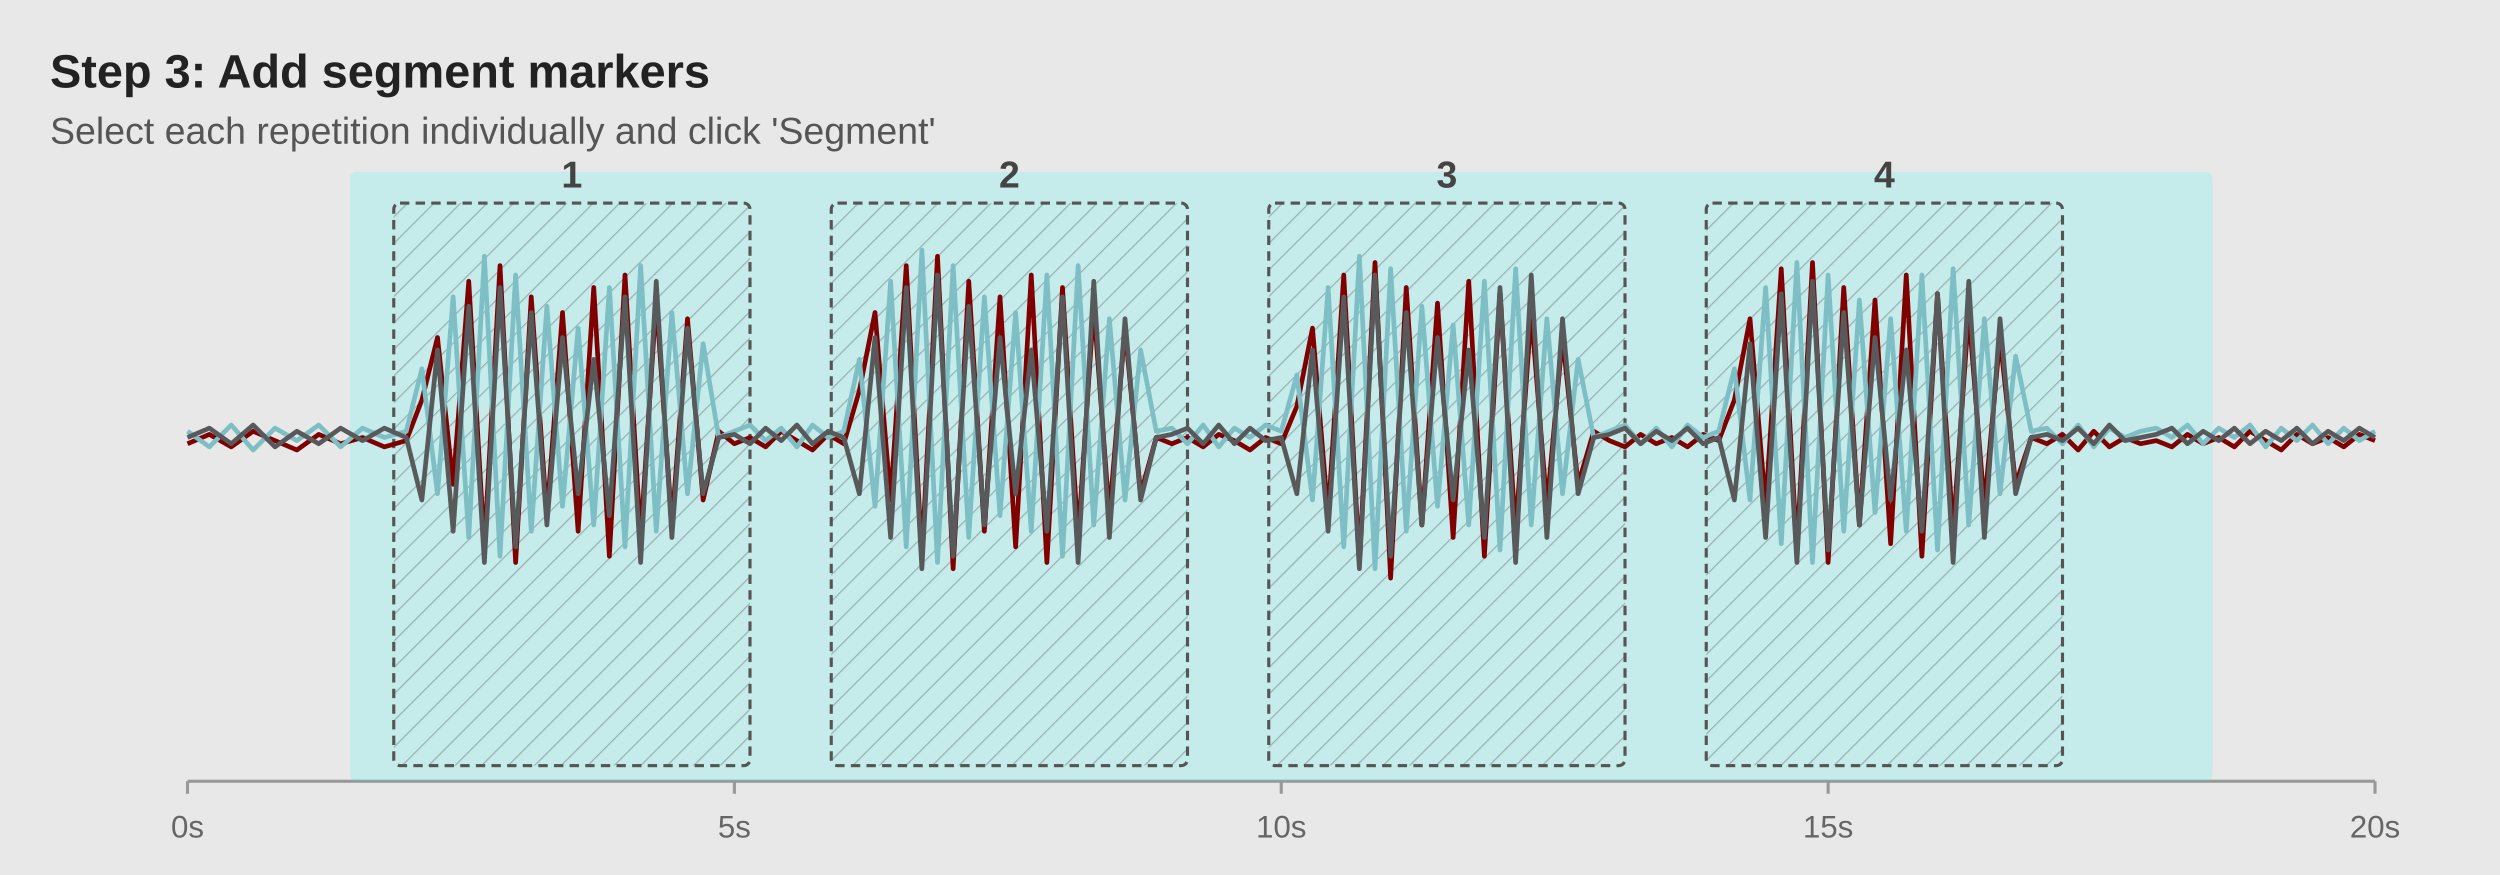
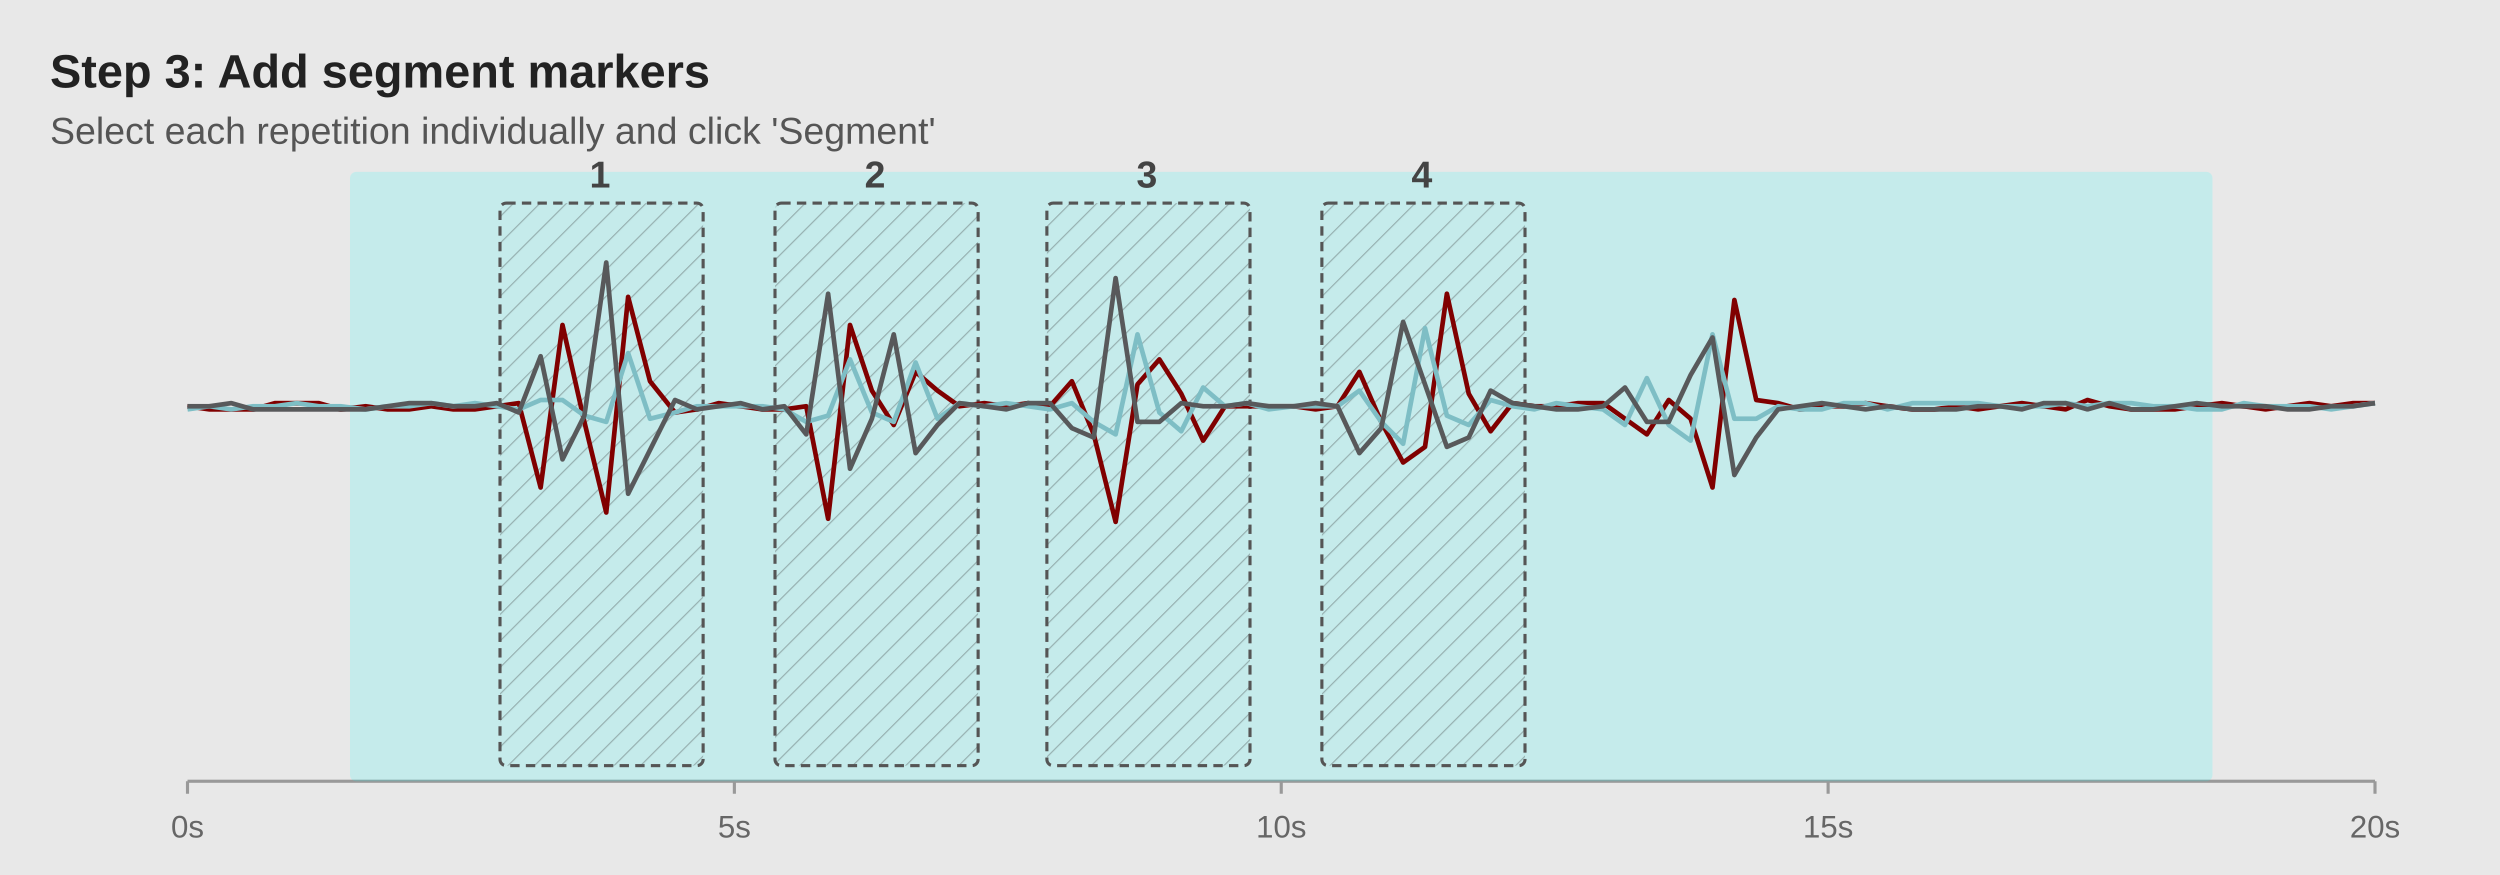
<svg xmlns="http://www.w3.org/2000/svg" width="800" height="280" viewBox="0 0 800 280">
  <defs>
    <pattern id="hatch" width="6" height="6" patternUnits="userSpaceOnUse" patternTransform="rotate(45)">
      <line x1="0" y1="0" x2="0" y2="6" stroke="#333" stroke-width="0.8" opacity="0.3" />
    </pattern>
  </defs>
  <rect width="800" height="280" fill="#e8e8e8" />
  <text x="16" y="28" font-family="Arial, sans-serif" font-size="15" font-weight="bold" fill="#222">Step 3: Add segment markers</text>
  <text x="16" y="46" font-family="Arial, sans-serif" font-size="12" fill="#555">Select each repetition individually and click 'Segment'</text>
  <line x1="60" y1="250" x2="760" y2="250" stroke="#999" stroke-width="1" />
  <text x="60" y="268" font-family="Arial, sans-serif" font-size="10" fill="#666" text-anchor="middle">0s</text>
  <text x="235" y="268" font-family="Arial, sans-serif" font-size="10" fill="#666" text-anchor="middle">5s</text>
  <text x="410" y="268" font-family="Arial, sans-serif" font-size="10" fill="#666" text-anchor="middle">10s</text>
  <text x="585" y="268" font-family="Arial, sans-serif" font-size="10" fill="#666" text-anchor="middle">15s</text>
  <text x="760" y="268" font-family="Arial, sans-serif" font-size="10" fill="#666" text-anchor="middle">20s</text>
  <line x1="60" y1="250" x2="60" y2="254" stroke="#999" stroke-width="1" />
  <line x1="235" y1="250" x2="235" y2="254" stroke="#999" stroke-width="1" />
  <line x1="410" y1="250" x2="410" y2="254" stroke="#999" stroke-width="1" />
  <line x1="585" y1="250" x2="585" y2="254" stroke="#999" stroke-width="1" />
  <line x1="760" y1="250" x2="760" y2="254" stroke="#999" stroke-width="1" />
  <rect x="112" y="55" width="596" height="195" fill="cyan" opacity="0.15" rx="2" />
-   <rect x="126" y="65" width="114" height="180" fill="url(#hatch)" stroke="#555" stroke-width="1" stroke-dasharray="3,2" rx="2" />
-   <text x="183" y="60" font-family="Arial, sans-serif" font-size="12" font-weight="bold" fill="#444" text-anchor="middle">1</text>
-   <rect x="266" y="65" width="114" height="180" fill="url(#hatch)" stroke="#555" stroke-width="1" stroke-dasharray="3,2" rx="2" />
-   <text x="323" y="60" font-family="Arial, sans-serif" font-size="12" font-weight="bold" fill="#444" text-anchor="middle">2</text>
-   <rect x="406" y="65" width="114" height="180" fill="url(#hatch)" stroke="#555" stroke-width="1" stroke-dasharray="3,2" rx="2" />
-   <text x="463" y="60" font-family="Arial, sans-serif" font-size="12" font-weight="bold" fill="#444" text-anchor="middle">3</text>
-   <rect x="546" y="65" width="114" height="180" fill="url(#hatch)" stroke="#555" stroke-width="1" stroke-dasharray="3,2" rx="2" />
-   <text x="603" y="60" font-family="Arial, sans-serif" font-size="12" font-weight="bold" fill="#444" text-anchor="middle">4</text>
-   <polyline fill="none" stroke="#800000" stroke-width="1.5" stroke-linejoin="round" points="       60,142 67,139 74,143 81,138 88,141 95,144 102,139 109,142 116,140 123,143 130,141       135,128 140,108 145,155 150,90 155,175 160,85 165,180 170,95 175,165 180,100 185,170       190,92 195,178 200,88 205,172 210,96 215,168 220,102 225,160 230,138 235,142       240,140 245,143 250,138 255,141 260,144 265,139 270,142       275,125 280,100 285,160 290,85 295,178 300,82 305,182 310,90 315,170 320,95       325,175 330,88 335,180 340,92 345,172 350,98 355,165 360,105 365,158 370,140 375,142       380,140 385,143 390,139 395,141 400,144 405,140 410,142       415,130 420,105 425,165 430,88 435,180 440,84 445,185 450,92 455,168 460,97       465,172 470,90 475,178 480,94 485,170 490,100 495,162 500,108 505,155 510,138 515,141       520,143 525,139 530,142 535,140 540,143 545,139 550,141       555,128 560,102 565,162 570,86 575,176 580,84 585,180 590,92 595,168 600,96       605,174 610,88 615,178 620,94 625,170 630,100 635,162 640,108 645,155 650,140 655,142       660,139 665,144 670,138 675,143 680,140 685,142 690,141       695,143 700,139 705,142 710,140 715,143 720,138 725,141 730,144 735,139 740,142       745,140 750,143 755,139 760,141     " />
-   <polyline fill="none" stroke="#7EBEC5" stroke-width="1.5" stroke-linejoin="round" points="       60,138 67,143 74,136 81,144 88,137 95,141 102,136 109,143 116,137 123,140 130,138       135,118 140,158 145,95 150,172 155,82 160,178 165,88 170,170 175,98 180,162       185,105 190,168 195,92 200,175 205,85 210,170 215,100 220,158 225,110 230,140 235,138       240,136 245,141 250,137 255,143 260,136 265,140 270,138       275,115 280,162 285,90 290,175 295,80 300,180 305,85 310,172 315,95 320,165       325,100 330,170 335,88 340,178 345,85 350,168 355,102 360,160 365,112 370,138 375,137       380,142 385,136 390,143 395,137 400,140 405,136 410,138       415,120 420,160 425,92 430,175 435,82 440,182 445,86 450,170 455,98 460,162       465,104 470,168 475,90 480,176 485,86 490,168 495,102 500,158 505,115 510,140 515,138       520,136 525,142 530,137 535,143 540,136 545,140 550,138       555,118 560,160 565,92 570,174 575,84 580,180 585,88 590,170 595,96 600,164       605,102 610,170 615,88 620,176 625,86 630,168 635,102 640,158 645,114 650,138 655,137       660,142 665,136 670,143 675,137 680,140 685,138 690,137       695,140 700,136 705,142 710,137 715,140 720,136 725,143 730,137 735,141 740,136       745,142 750,137 755,141 760,138     " />
-   <polyline fill="none" stroke="#58595b" stroke-width="1.5" stroke-linejoin="round" points="       60,140 67,137 74,142 81,136 88,143 95,138 102,142 109,137 116,141 123,137 130,140       135,160 140,112 145,170 150,98 155,180 160,92 165,175 170,100 175,168 180,108       185,158 190,115 195,165 200,95 205,180 210,90 215,172 220,105 225,158 230,140 235,139       240,142 245,137 250,141 255,136 260,142 265,138 270,140       275,158 280,108 285,172 290,92 295,182 300,88 305,178 310,98 315,168 320,108       325,158 330,112 335,170 340,95 345,180 350,90 355,172 360,102 365,160 370,140 375,139       380,137 385,142 390,136 395,142 400,137 405,141 410,140       415,158 420,112 425,170 430,95 435,182 440,88 445,178 450,100 455,168 460,108       465,160 470,112 475,172 480,92 485,180 490,88 495,172 500,102 505,158 510,140 515,139       520,137 525,142 530,138 535,141 540,137 545,142 550,140       555,160 560,110 565,172 570,94 575,180 580,90 585,176 590,100 595,168 600,108       605,160 610,112 615,170 620,94 625,180 630,90 635,172 640,102 645,158 650,140 655,139       660,141 665,137 670,142 675,136 680,141 685,140 690,139       695,137 700,142 705,138 710,141 715,137 720,142 725,138 730,141 735,137 740,142       745,138 750,141 755,137 760,140     " />
+   <rect x="160" y="65" width="65" height="180" fill="url(#hatch)" stroke="#555" stroke-width="1" stroke-dasharray="3,2" rx="2" />
+   <text x="192" y="60" font-family="Arial, sans-serif" font-size="12" font-weight="bold" fill="#444" text-anchor="middle">1</text>
+   <rect x="248" y="65" width="65" height="180" fill="url(#hatch)" stroke="#555" stroke-width="1" stroke-dasharray="3,2" rx="2" />
+   <text x="280" y="60" font-family="Arial, sans-serif" font-size="12" font-weight="bold" fill="#444" text-anchor="middle">2</text>
+   <rect x="335" y="65" width="65" height="180" fill="url(#hatch)" stroke="#555" stroke-width="1" stroke-dasharray="3,2" rx="2" />
+   <text x="367" y="60" font-family="Arial, sans-serif" font-size="12" font-weight="bold" fill="#444" text-anchor="middle">3</text>
+   <rect x="423" y="65" width="65" height="180" fill="url(#hatch)" stroke="#555" stroke-width="1" stroke-dasharray="3,2" rx="2" />
+   <text x="455" y="60" font-family="Arial, sans-serif" font-size="12" font-weight="bold" fill="#444" text-anchor="middle">4</text>
+   <polyline fill="none" stroke="#800000" stroke-width="1.5" stroke-linejoin="round" points="60,130 67,131 74,131 81,131 88,129 95,129 102,129 109,131 117,130 124,131 131,131 138,130 145,131 152,131 159,130 166,129 173,156 180,104 187,135 194,164 201,95 208,122 216,132 223,131 230,129 237,130 244,131 251,131 258,130 265,166 272,104 279,125 286,136 293,119 300,125 307,130 315,129 322,130 329,129 336,130 343,122 350,139 357,167 364,123 371,115 378,126 385,141 392,130 399,130 406,130 414,130 421,131 428,130 435,119 442,135 449,148 456,143 463,94 470,126 477,138 484,129 491,130 498,130 505,129 513,129 520,134 527,139 534,128 541,134 548,156 555,96 562,128 569,129 576,131 583,130 590,130 597,129 604,130 612,131 619,131 626,130 633,131 640,130 647,129 654,130 661,131 668,128 675,130 682,131 689,131 696,131 703,130 711,129 718,130 725,131 732,130 739,129 746,130 753,129 760,129" />
+   <polyline fill="none" stroke="#7EBEC5" stroke-width="1.5" stroke-linejoin="round" points="60,131 67,130 74,131 81,130 88,130 95,129 102,130 109,130 117,131 124,130 131,130 138,129 145,130 152,129 159,130 166,131 173,128 180,128 187,133 194,135 201,113 208,134 216,132 223,130 230,130 237,130 244,130 251,131 258,135 265,133 272,115 279,132 286,135 293,116 300,134 307,129 315,130 322,129 329,130 336,131 343,129 350,135 357,139 364,107 371,132 378,138 385,124 392,130 399,129 406,131 414,130 421,130 428,130 435,125 442,135 449,142 456,105 463,133 470,136 477,128 484,130 491,131 498,129 505,130 513,131 520,136 527,121 534,136 541,141 548,107 555,134 562,134 569,130 576,131 583,131 590,129 597,129 604,131 612,129 619,129 626,129 633,129 640,130 647,130 654,130 661,129 668,130 675,129 682,129 689,130 696,130 703,131 711,131 718,129 725,130 732,130 739,130 746,131 753,130 760,129" />
+   <polyline fill="none" stroke="#58595b" stroke-width="1.5" stroke-linejoin="round" points="60,130 67,130 74,129 81,131 88,131 95,131 102,131 109,131 117,131 124,130 131,129 138,129 145,130 152,130 159,129 166,132 173,114 180,147 187,133 194,84 201,158 208,144 216,128 223,131 230,130 237,129 244,131 251,130 258,139 265,94 272,150 279,134 286,107 293,145 300,136 307,129 315,130 322,131 329,129 336,129 343,137 350,140 357,89 364,135 371,135 378,129 385,130 392,130 399,129 406,130 414,130 421,129 428,130 435,145 442,137 449,103 456,123 463,143 470,140 477,125 484,129 491,130 498,131 505,131 513,130 520,124 527,135 534,135 541,120 548,108 555,152 562,140 569,131 576,130 583,129 590,130 597,131 604,130 612,131 619,131 626,131 633,130 640,130 647,131 654,129 661,129 668,131 675,129 682,131 689,131 696,130 703,129 711,130 718,130 725,130 732,131 739,131 746,130 753,130 760,129" />
</svg>
